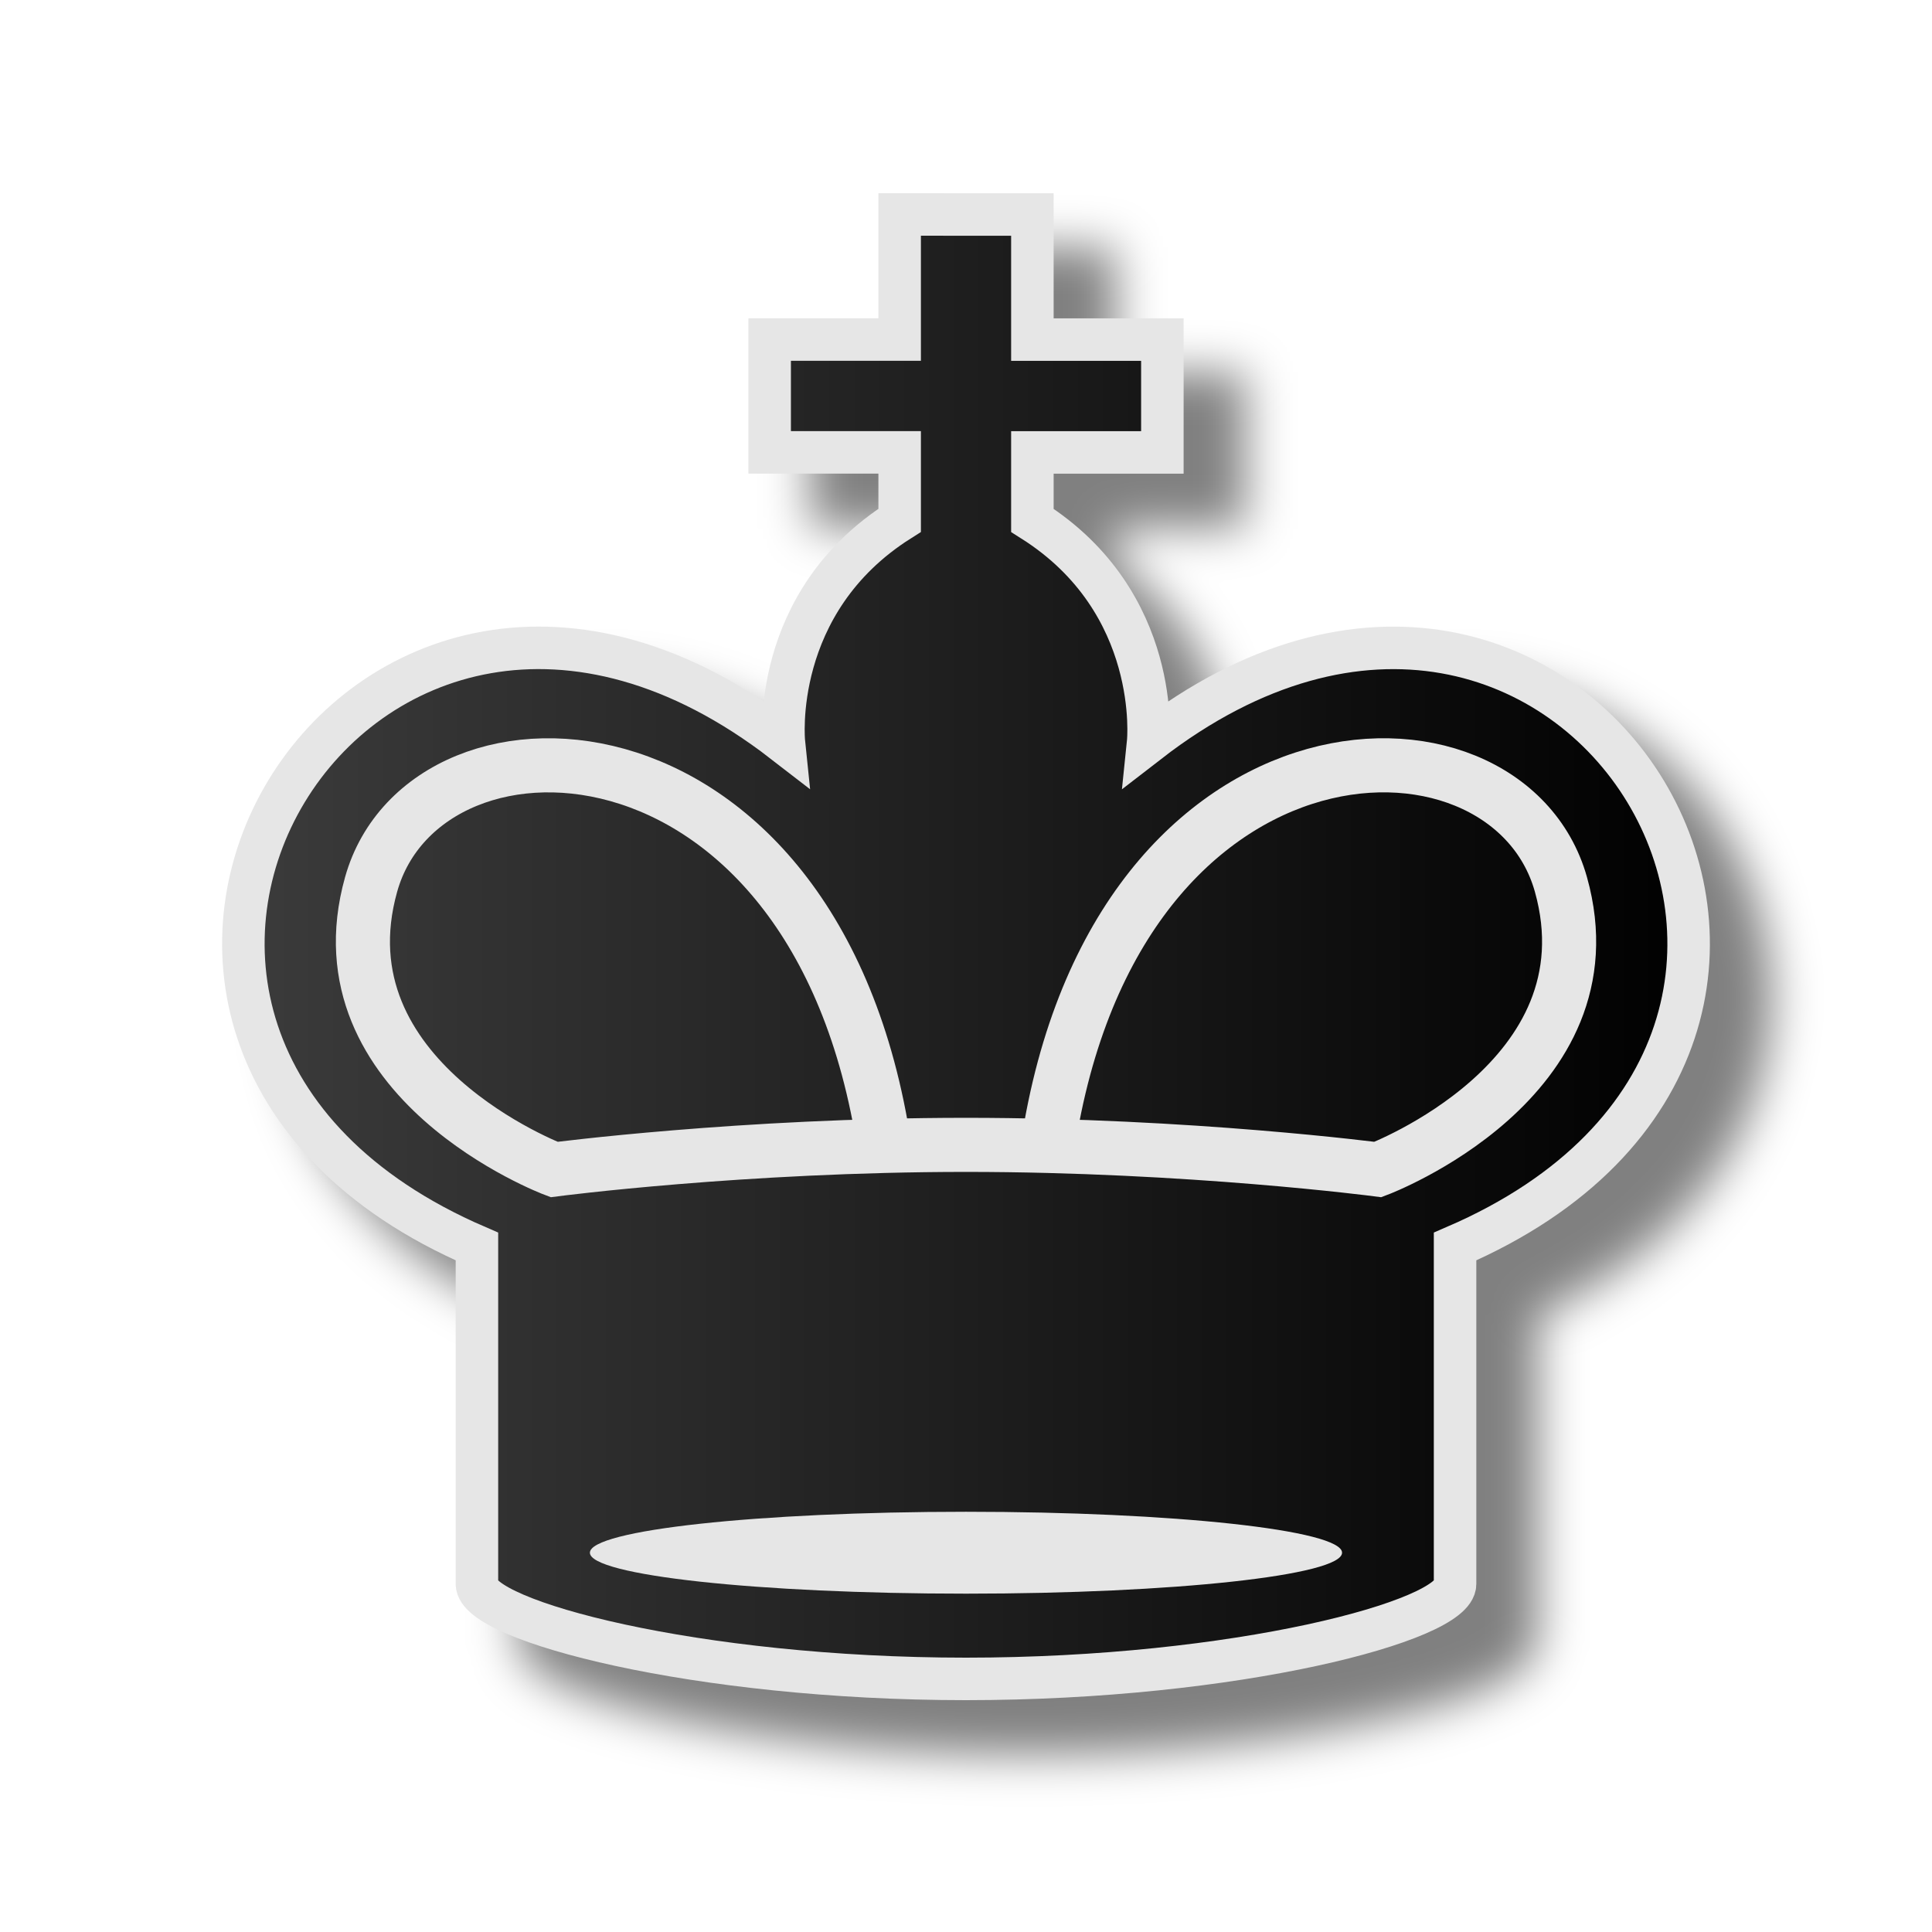
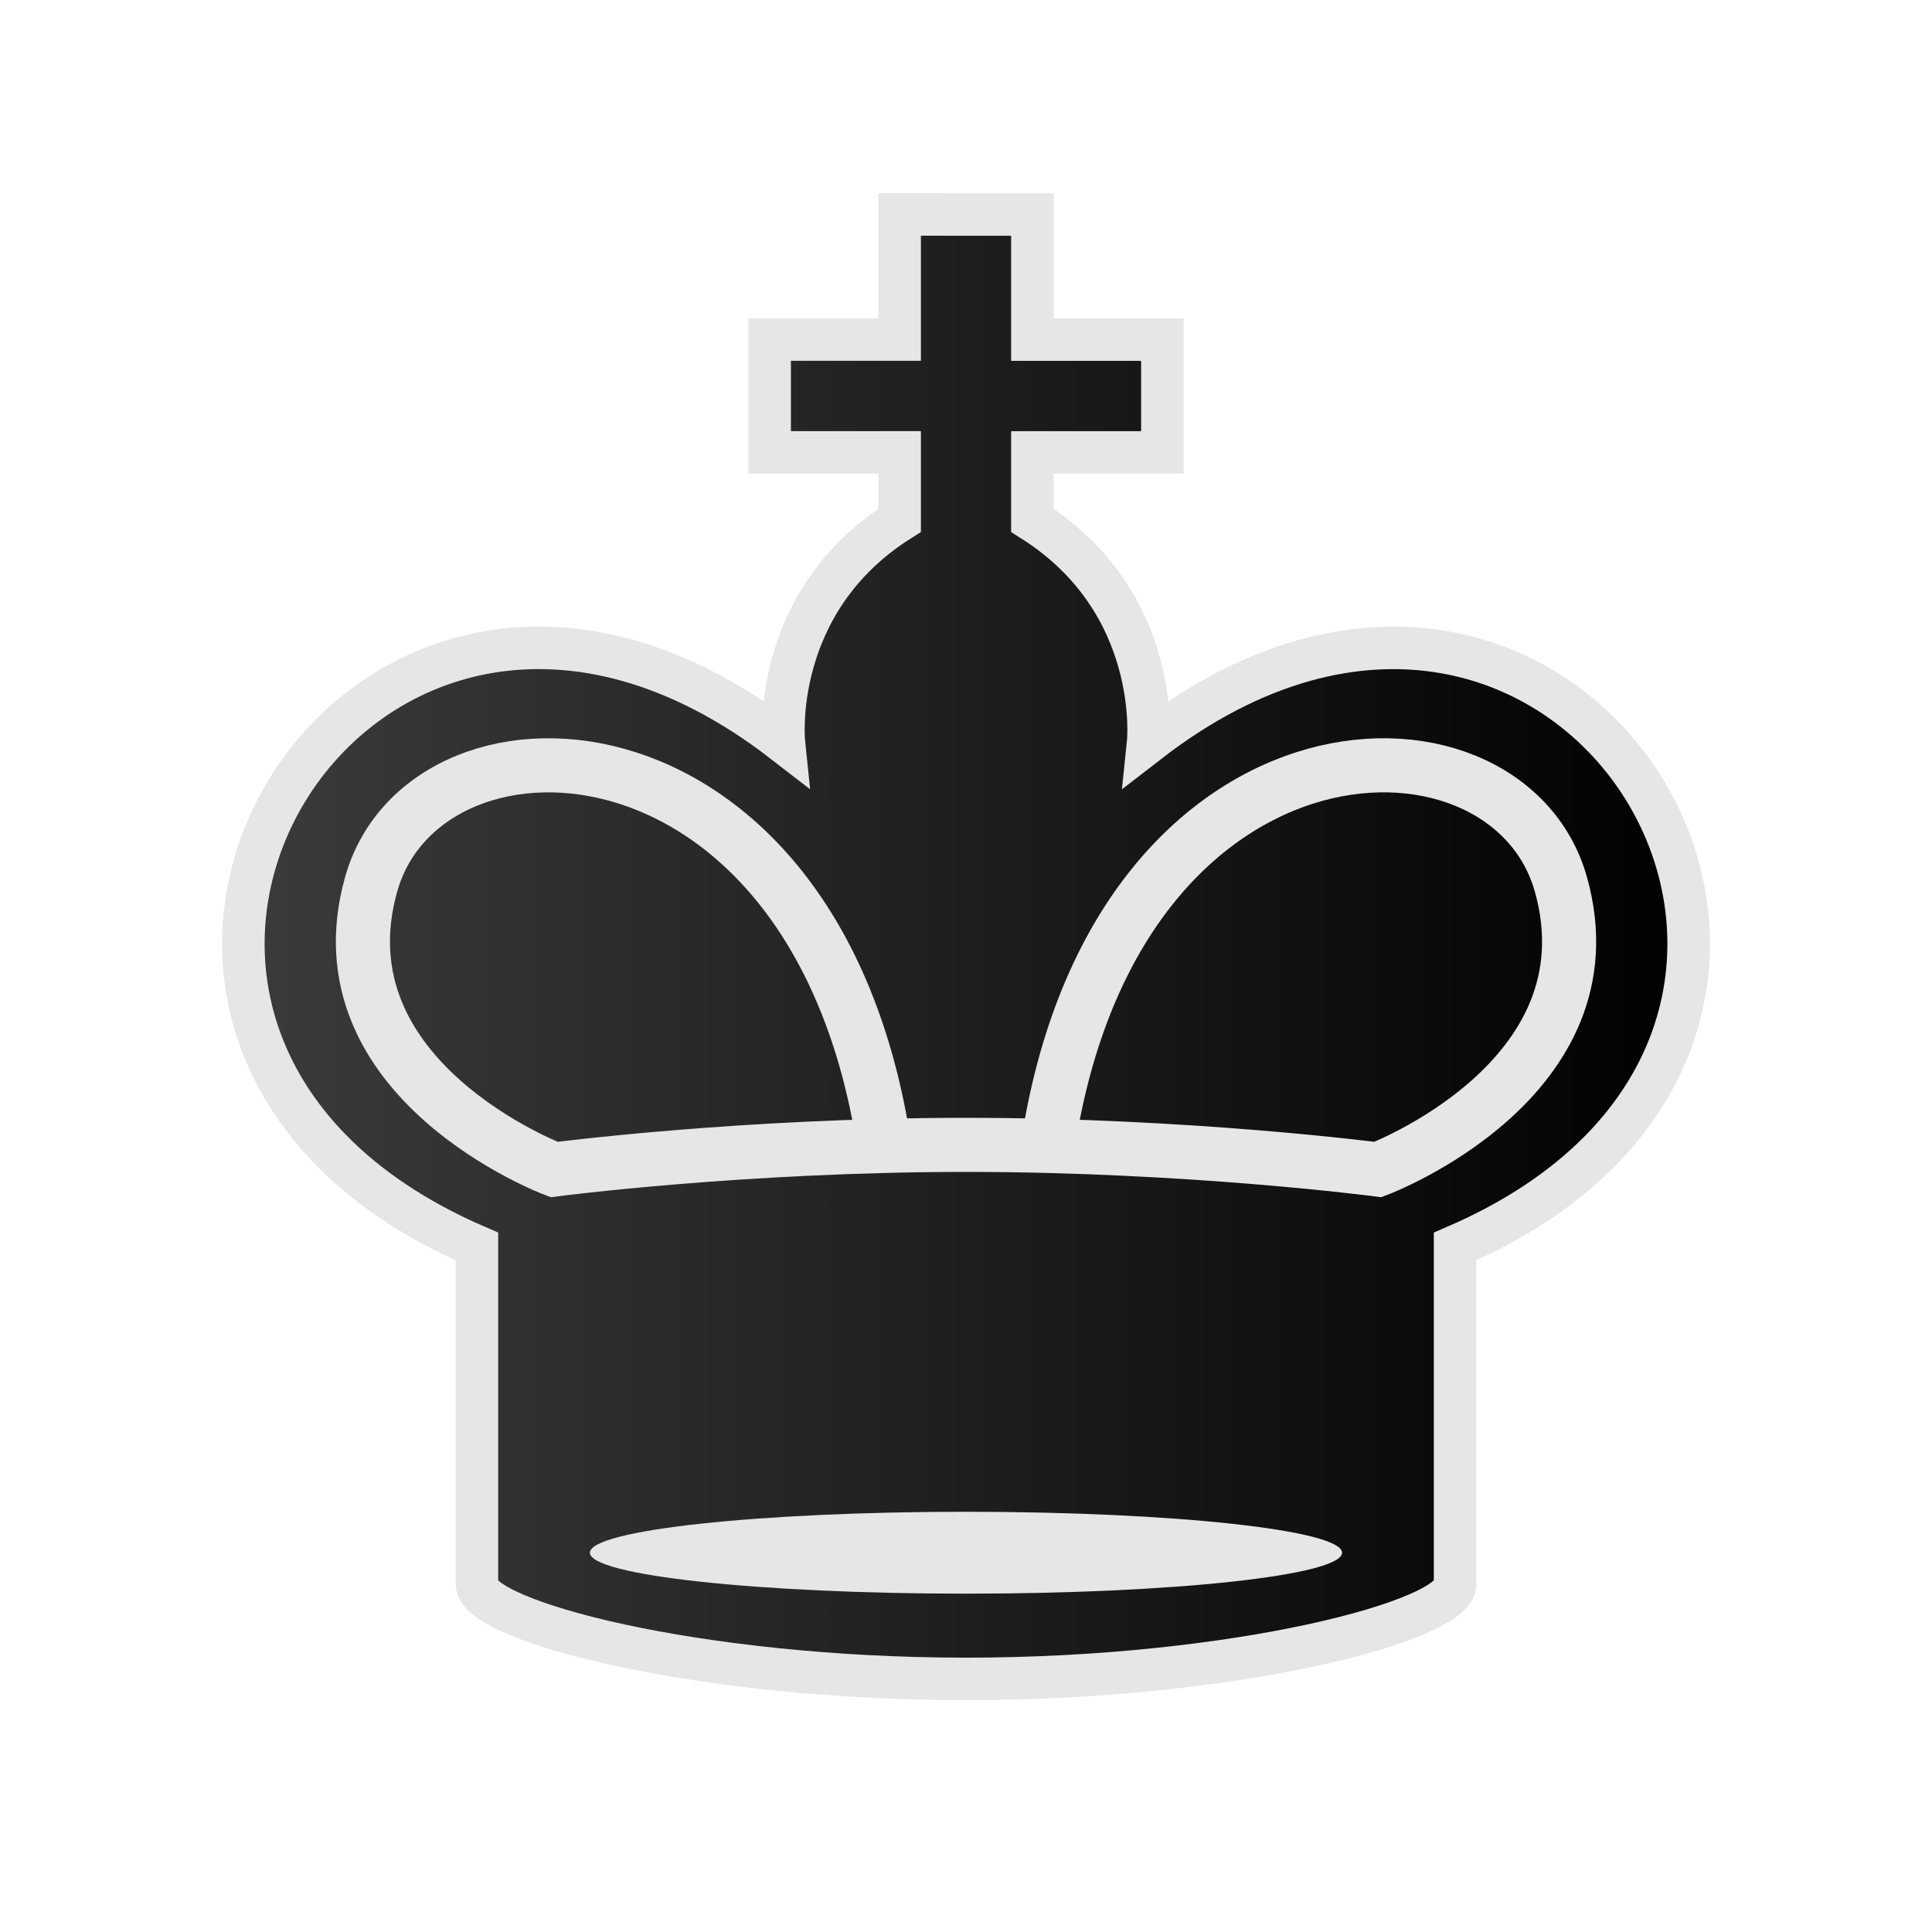
<svg xmlns="http://www.w3.org/2000/svg" width="50mm" height="50mm" clip-rule="evenodd" fill-rule="evenodd" image-rendering="optimizeQuality" shape-rendering="geometricPrecision" text-rendering="geometricPrecision" viewBox="0 0 50 50">
  <defs>
    <linearGradient id="a" x1="2986.4" x2="3128.4" y1="1623.8" y2="1623.8" gradientTransform="matrix(.27141 0 0 .27218 -804.81 -417.45)" gradientUnits="userSpaceOnUse">
      <stop stop-color="#3c3c3c" offset="0" />
      <stop offset="1" />
    </linearGradient>
-     <filter id="c" color-interpolation-filters="sRGB">
-       <feGaussianBlur result="blur" stdDeviation="0.01 0.01" />
-     </filter>
-     <filter id="b" color-interpolation-filters="sRGB">
-       <feFlood flood-color="#000" flood-opacity=".498" result="flood" />
-       <feComposite in="flood" in2="SourceGraphic" operator="in" result="composite1" />
-       <feGaussianBlur in="composite1" result="blur" stdDeviation=".6" />
-       <feOffset dx="1.6" dy="1.4" result="offset" />
-       <feComposite in="SourceGraphic" in2="offset" result="composite2" />
-     </filter>
  </defs>
-   <path d="M23.283 5.55v3.238h-3.364v2.92h3.364v1.758c-3.368 2.127-2.996 5.74-2.996 5.74C9.278 10.69-.385 26.77 12.343 32.26v8.734c0 .95 5.667 2.456 12.657 2.456s12.657-1.506 12.657-2.456V32.26c12.728-5.49 3.066-21.569-7.943-13.053 0 0 .372-3.613-2.996-5.74v-1.758h3.364v-2.92h-3.364V5.551h-1.717z" fill="url(#a)" filter="url(#b)" stroke-width="1.1" stroke="#e6e6e6" />
-   <ellipse class="st15" transform="matrix(.30296 0 0 .37258 3.466 -8.825)" cx="71.077" cy="131.54" rx="32.126" ry="2.844" fill="#e6e6e6" filter="url(#c)" />
+   <path d="M23.283 5.55v3.238h-3.364v2.92h3.364v1.758c-3.368 2.127-2.996 5.74-2.996 5.74C9.278 10.69-.385 26.77 12.343 32.26v8.734c0 .95 5.667 2.456 12.657 2.456s12.657-1.506 12.657-2.456V32.26c12.728-5.49 3.066-21.569-7.943-13.053 0 0 .372-3.613-2.996-5.74v-1.758h3.364v-2.92h-3.364V5.551h-1.717z" fill="url(#a)" stroke-width="1.1" stroke="#e6e6e6" />
+   <ellipse class="st15" transform="matrix(.30296 0 0 .37258 3.466 -8.825)" cx="71.077" cy="131.54" rx="32.126" ry="2.844" fill="#e6e6e6" />
  <path d="M27.032 30.267c1.49-12.102 11.943-12.441 13.364-7.38 1.42 5.062-4.736 7.38-4.736 7.38s-4.875-.638-10.66-.638-10.66.638-10.66.638-6.156-2.318-4.735-7.38c1.42-5.06 11.874-4.722 13.364 7.38" fill="none" stroke-width="1.4" stroke="#e6e6e6" />
</svg>
